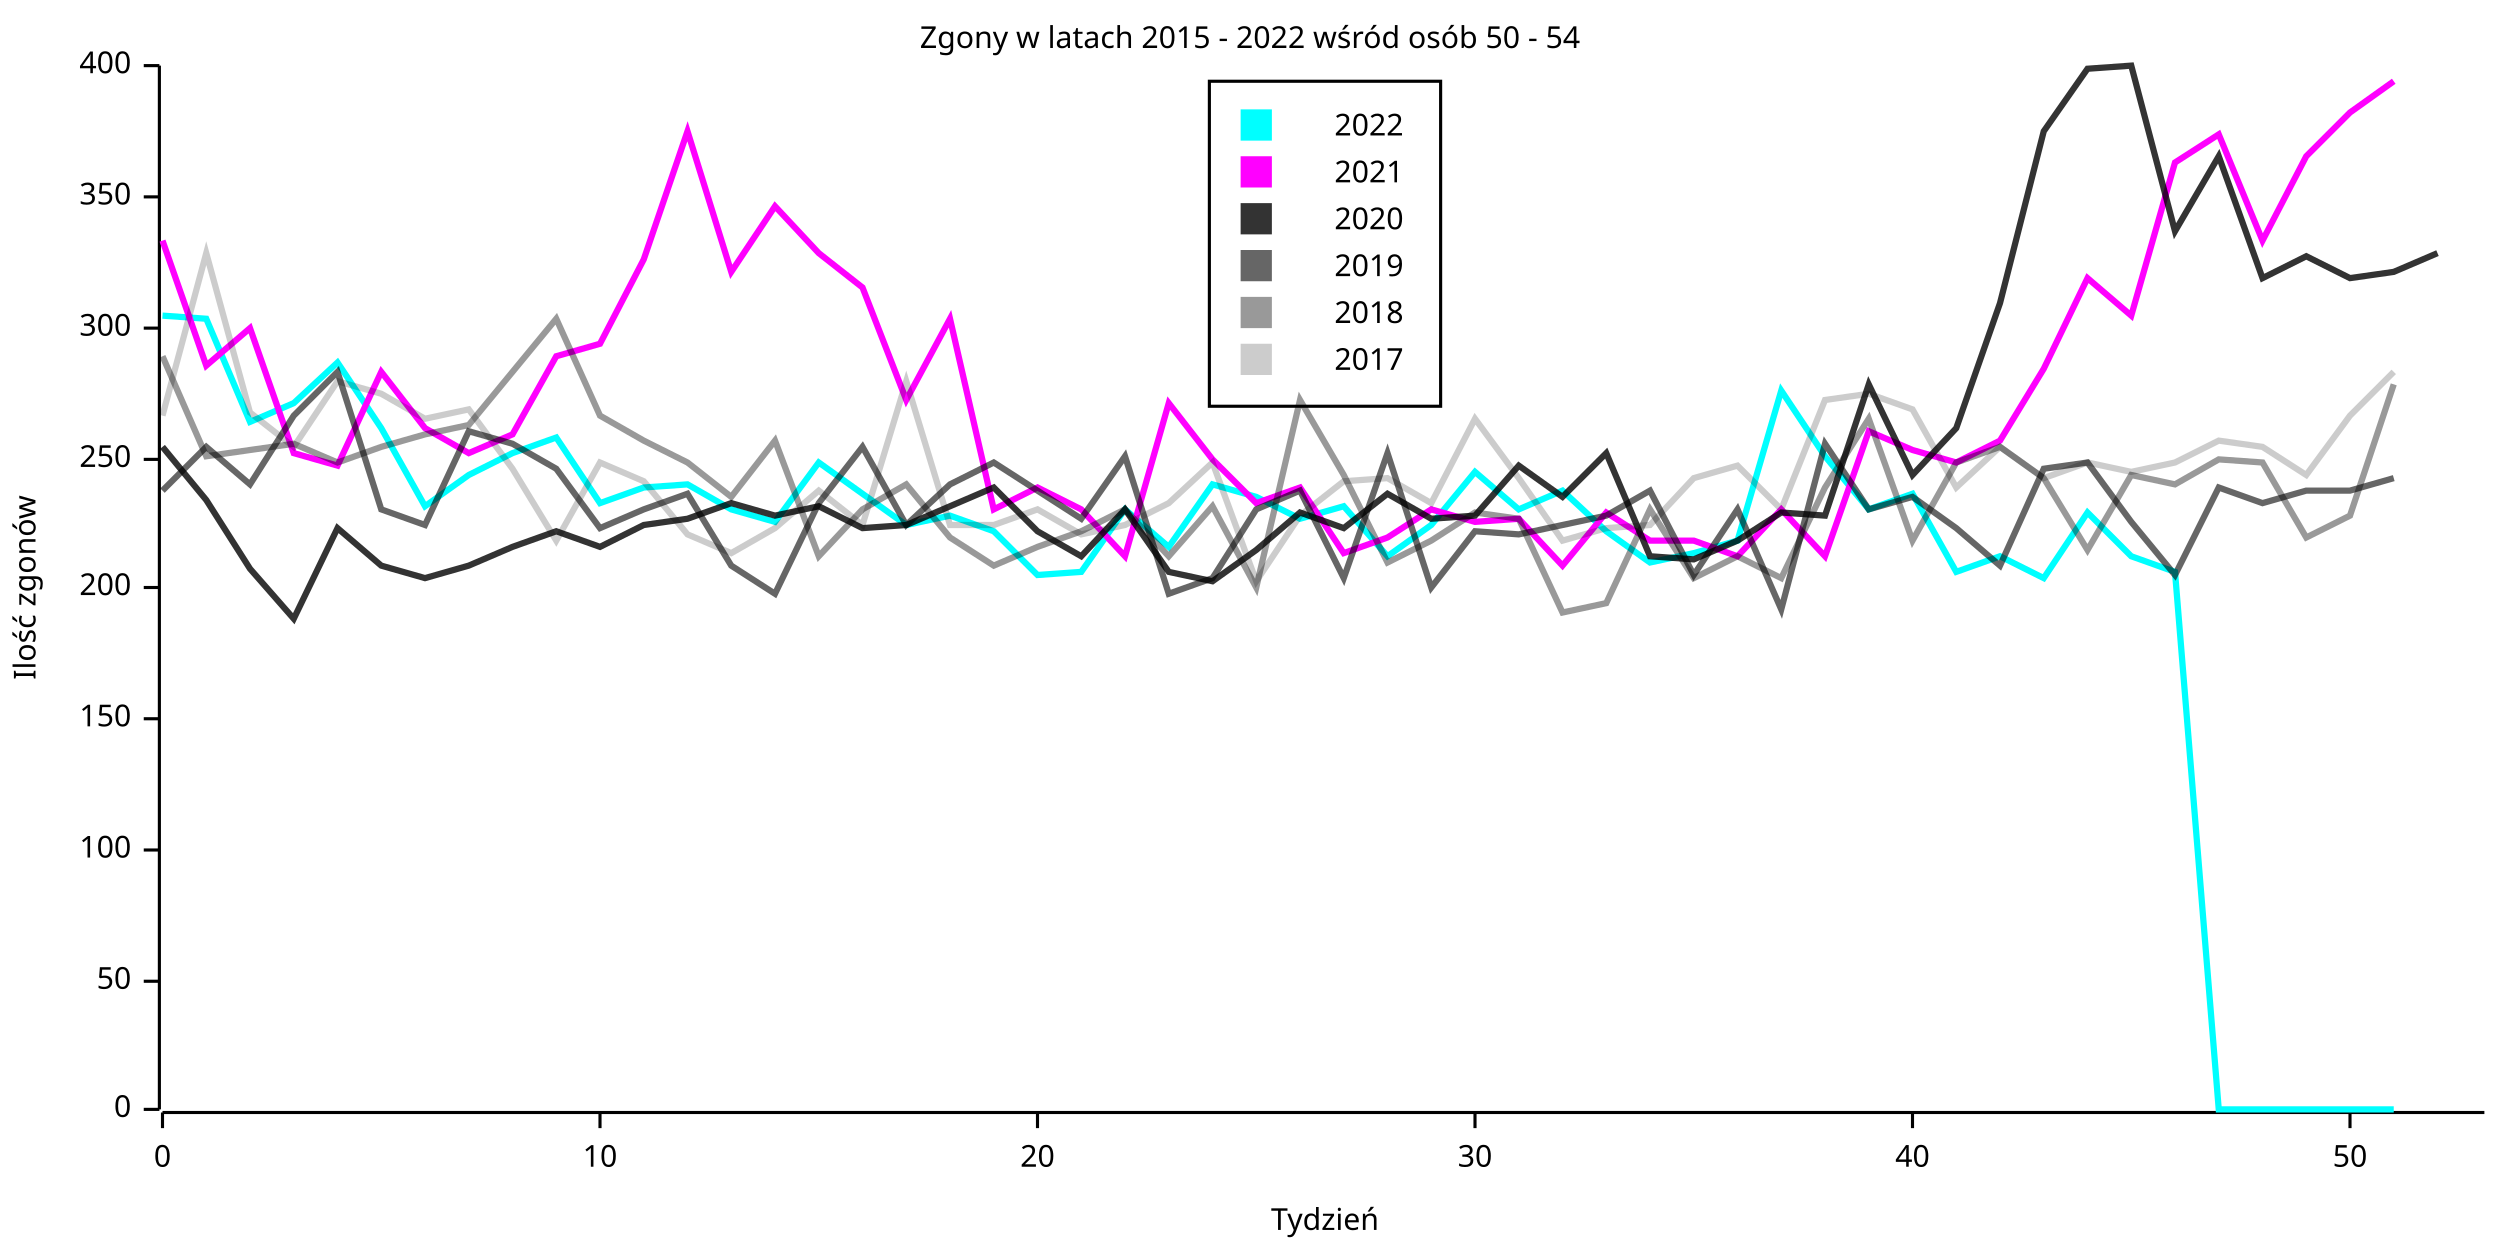
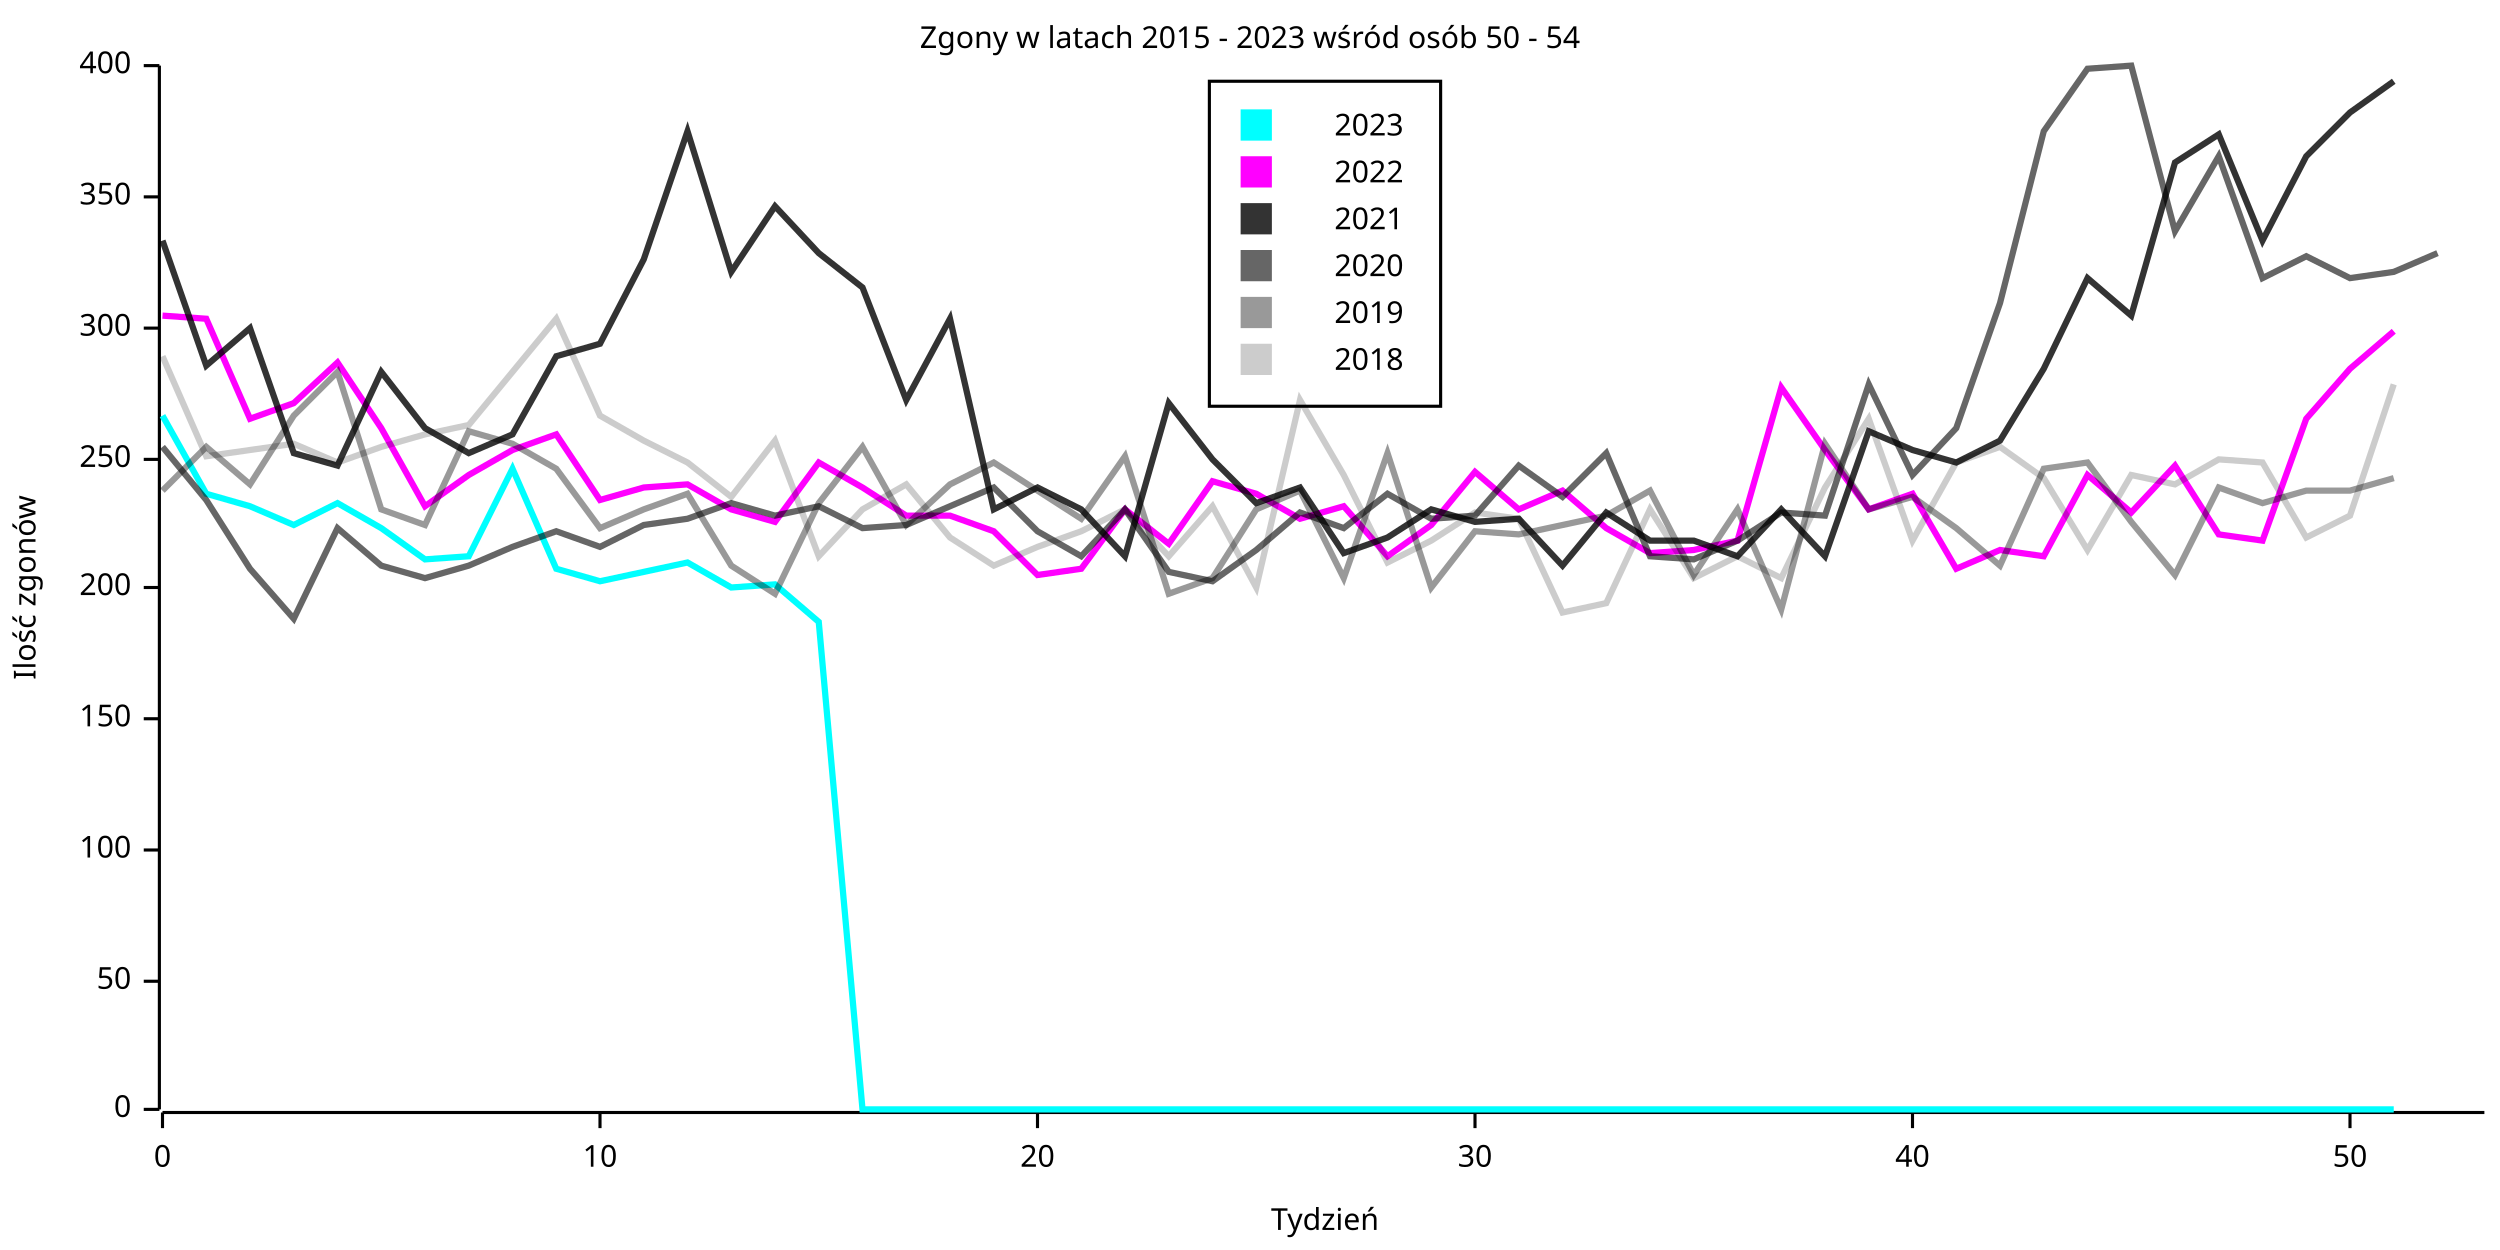
<svg xmlns="http://www.w3.org/2000/svg" width="800" height="400" viewBox="0 0 800 400">
  <rect x="0" y="0" width="800" height="400" opacity="1" fill="#FFFFFF" stroke="none" />
  <text x="400" y="8" dy="0.76em" text-anchor="middle" font-family="sans-serif" font-size="9.677" opacity="1" fill="#000000">
- Zgony w latach 2015 - 2022 wśród osób 50 - 54
+ Zgony w latach 2015 - 2023 wśród osób 50 - 54
</text>
  <text x="4" y="188" dy="0.76em" text-anchor="middle" font-family="sans-serif" font-size="9.677" opacity="1" fill="#000000" transform="rotate(270, 4, 188)">
Ilość zgonów
</text>
  <text x="424" y="396" dy="-0.5ex" text-anchor="middle" font-family="sans-serif" font-size="9.677" opacity="1" fill="#000000">
Tydzień
</text>
  <polyline fill="none" opacity="1" stroke="#000000" stroke-width="1" points="51,21 51,355 " />
  <text x="42" y="355" dy="0.5ex" text-anchor="end" font-family="sans-serif" font-size="9.677" opacity="1" fill="#000000">
0
</text>
  <polyline fill="none" opacity="1" stroke="#000000" stroke-width="1" points="46,355 51,355 " />
  <text x="42" y="314" dy="0.5ex" text-anchor="end" font-family="sans-serif" font-size="9.677" opacity="1" fill="#000000">
50
</text>
  <polyline fill="none" opacity="1" stroke="#000000" stroke-width="1" points="46,314 51,314 " />
  <text x="42" y="272" dy="0.5ex" text-anchor="end" font-family="sans-serif" font-size="9.677" opacity="1" fill="#000000">
100
</text>
  <polyline fill="none" opacity="1" stroke="#000000" stroke-width="1" points="46,272 51,272 " />
  <text x="42" y="230" dy="0.5ex" text-anchor="end" font-family="sans-serif" font-size="9.677" opacity="1" fill="#000000">
150
</text>
  <polyline fill="none" opacity="1" stroke="#000000" stroke-width="1" points="46,230 51,230 " />
  <text x="42" y="188" dy="0.5ex" text-anchor="end" font-family="sans-serif" font-size="9.677" opacity="1" fill="#000000">
200
</text>
  <polyline fill="none" opacity="1" stroke="#000000" stroke-width="1" points="46,188 51,188 " />
  <text x="42" y="147" dy="0.5ex" text-anchor="end" font-family="sans-serif" font-size="9.677" opacity="1" fill="#000000">
250
</text>
  <polyline fill="none" opacity="1" stroke="#000000" stroke-width="1" points="46,147 51,147 " />
  <text x="42" y="105" dy="0.5ex" text-anchor="end" font-family="sans-serif" font-size="9.677" opacity="1" fill="#000000">
300
</text>
  <polyline fill="none" opacity="1" stroke="#000000" stroke-width="1" points="46,105 51,105 " />
  <text x="42" y="63" dy="0.5ex" text-anchor="end" font-family="sans-serif" font-size="9.677" opacity="1" fill="#000000">
350
</text>
  <polyline fill="none" opacity="1" stroke="#000000" stroke-width="1" points="46,63 51,63 " />
  <text x="42" y="21" dy="0.5ex" text-anchor="end" font-family="sans-serif" font-size="9.677" opacity="1" fill="#000000">
400
</text>
  <polyline fill="none" opacity="1" stroke="#000000" stroke-width="1" points="46,21 51,21 " />
  <polyline fill="none" opacity="1" stroke="#000000" stroke-width="1" points="52,356 795,356 " />
  <text x="52" y="366" dy="0.76em" text-anchor="middle" font-family="sans-serif" font-size="9.677" opacity="1" fill="#000000">
0
</text>
  <polyline fill="none" opacity="1" stroke="#000000" stroke-width="1" points="52,356 52,361 " />
  <text x="192" y="366" dy="0.76em" text-anchor="middle" font-family="sans-serif" font-size="9.677" opacity="1" fill="#000000">
10
</text>
  <polyline fill="none" opacity="1" stroke="#000000" stroke-width="1" points="192,356 192,361 " />
  <text x="332" y="366" dy="0.76em" text-anchor="middle" font-family="sans-serif" font-size="9.677" opacity="1" fill="#000000">
20
</text>
  <polyline fill="none" opacity="1" stroke="#000000" stroke-width="1" points="332,356 332,361 " />
  <text x="472" y="366" dy="0.76em" text-anchor="middle" font-family="sans-serif" font-size="9.677" opacity="1" fill="#000000">
30
</text>
  <polyline fill="none" opacity="1" stroke="#000000" stroke-width="1" points="472,356 472,361 " />
  <text x="612" y="366" dy="0.76em" text-anchor="middle" font-family="sans-serif" font-size="9.677" opacity="1" fill="#000000">
40
</text>
  <polyline fill="none" opacity="1" stroke="#000000" stroke-width="1" points="612,356 612,361 " />
  <text x="752" y="366" dy="0.76em" text-anchor="middle" font-family="sans-serif" font-size="9.677" opacity="1" fill="#000000">
50
</text>
  <polyline fill="none" opacity="1" stroke="#000000" stroke-width="1" points="752,356 752,361 " />
-   <polyline fill="none" opacity="1" stroke="#00FFFF" stroke-width="2" points="52,101 66,102 80,135 94,129 108,116 122,137 136,162 150,152 164,145 178,140 192,161 206,156 220,155 234,163 248,167 262,148 276,158 290,168 304,165 318,170 332,184 346,183 360,163 374,175 388,155 402,159 416,166 430,162 444,178 458,168 472,151 486,163 500,157 514,170 528,180 542,177 556,173 570,125 584,146 598,163 612,158 626,183 640,178 654,185 668,164 682,178 696,183 710,355 724,355 738,355 752,355 766,355 " />
-   <polyline fill="none" opacity="1" stroke="#FF00FF" stroke-width="2" points="52,77 66,117 80,105 94,145 108,149 122,119 136,137 150,145 164,139 178,114 192,110 206,83 220,42 234,87 248,66 262,81 276,92 290,128 304,102 318,163 332,156 346,163 360,178 374,129 388,147 402,161 416,156 430,177 444,172 458,163 472,167 486,166 500,181 514,164 528,173 542,173 556,178 570,163 584,178 598,138 612,144 626,148 640,141 654,118 668,89 682,101 696,52 710,43 724,77 738,50 752,36 766,26 " />
-   <polyline fill="none" opacity="0.8" stroke="#000000" stroke-width="2" points="52,143 66,160 80,182 94,198 108,169 122,181 136,185 150,181 164,175 178,170 192,175 206,168 220,166 234,161 248,165 262,162 276,169 290,168 304,162 318,156 332,170 346,178 360,163 374,183 388,186 402,176 416,164 430,169 444,158 458,166 472,165 486,149 500,159 514,145 528,178 542,179 556,173 570,164 584,165 598,123 612,152 626,137 640,97 654,42 668,22 682,21 696,74 710,50 724,89 738,82 752,89 766,87 780,81 " />
-   <polyline fill="none" opacity="0.6" stroke="#000000" stroke-width="2" points="52,157 66,143 80,155 94,133 108,119 122,163 136,168 150,138 164,142 178,150 192,169 206,163 220,158 234,181 248,190 262,161 276,143 290,168 304,155 318,148 332,157 346,166 360,146 374,190 388,185 402,163 416,157 430,185 444,145 458,188 472,170 486,171 500,168 514,165 528,157 542,184 556,163 570,195 584,142 598,163 612,159 626,169 640,181 654,150 668,148 682,167 696,184 710,156 724,161 738,157 752,157 766,153 " />
-   <polyline fill="none" opacity="0.4" stroke="#000000" stroke-width="2" points="52,114 66,146 80,144 94,142 108,148 122,143 136,139 150,136 164,119 178,102 192,133 206,141 220,148 234,159 248,141 262,178 276,163 290,155 304,172 318,181 332,175 346,170 360,163 374,178 388,162 402,188 416,128 430,152 444,180 458,173 472,164 486,166 500,196 514,193 528,163 542,185 556,178 570,185 584,156 598,134 612,173 626,148 640,143 654,153 668,176 682,152 696,155 710,147 724,148 738,172 752,165 766,123 " />
-   <polyline fill="none" opacity="0.2" stroke="#000000" stroke-width="2" points="52,133 66,81 80,132 94,143 108,122 122,126 136,134 150,131 164,150 178,173 192,148 206,154 220,171 234,177 248,169 262,157 276,168 290,122 304,168 318,168 332,163 346,171 360,168 374,161 388,148 402,186 416,165 430,154 444,153 458,161 472,134 486,153 500,173 514,169 528,168 542,153 556,149 570,163 584,128 598,126 612,131 626,156 640,143 654,153 668,148 682,151 696,148 710,141 724,143 738,152 752,133 766,119 " />
+   <polyline fill="none" opacity="1" stroke="#00FFFF" stroke-width="2" points="52,133 66,158 80,162 94,168 108,161 122,169 136,179 150,178 164,150 178,182 192,186 206,183 220,180 234,188 248,187 262,199 276,355 290,355 304,355 318,355 332,355 346,355 360,355 374,355 388,355 402,355 416,355 430,355 444,355 458,355 472,355 486,355 500,355 514,355 528,355 542,355 556,355 570,355 584,355 598,355 612,355 626,355 640,355 654,355 668,355 682,355 696,355 710,355 724,355 738,355 752,355 766,355 " />
+   <polyline fill="none" opacity="1" stroke="#FF00FF" stroke-width="2" points="52,101 66,102 80,134 94,129 108,116 122,137 136,162 150,152 164,144 178,139 192,160 206,156 220,155 234,163 248,167 262,148 276,156 290,165 304,165 318,170 332,184 346,182 360,163 374,174 388,154 402,158 416,166 430,162 444,178 458,168 472,151 486,163 500,157 514,169 528,177 542,176 556,173 570,124 584,144 598,163 612,158 626,182 640,176 654,178 668,152 682,164 696,149 710,171 724,173 738,134 752,118 766,106 " />
+   <polyline fill="none" opacity="0.8" stroke="#000000" stroke-width="2" points="52,77 66,117 80,105 94,145 108,149 122,119 136,137 150,145 164,139 178,114 192,110 206,83 220,42 234,87 248,66 262,81 276,92 290,128 304,102 318,163 332,156 346,163 360,178 374,129 388,147 402,161 416,156 430,177 444,172 458,163 472,167 486,166 500,181 514,164 528,173 542,173 556,178 570,163 584,178 598,138 612,144 626,148 640,141 654,118 668,89 682,101 696,52 710,43 724,77 738,50 752,36 766,26 " />
+   <polyline fill="none" opacity="0.6" stroke="#000000" stroke-width="2" points="52,143 66,160 80,182 94,198 108,169 122,181 136,185 150,181 164,175 178,170 192,175 206,168 220,166 234,161 248,165 262,162 276,169 290,168 304,162 318,156 332,170 346,178 360,163 374,183 388,186 402,176 416,164 430,169 444,158 458,166 472,165 486,149 500,159 514,145 528,178 542,179 556,173 570,164 584,165 598,123 612,152 626,137 640,97 654,42 668,22 682,21 696,74 710,50 724,89 738,82 752,89 766,87 780,81 " />
+   <polyline fill="none" opacity="0.4" stroke="#000000" stroke-width="2" points="52,157 66,143 80,155 94,133 108,119 122,163 136,168 150,138 164,142 178,150 192,169 206,163 220,158 234,181 248,190 262,161 276,143 290,168 304,155 318,148 332,157 346,166 360,146 374,190 388,185 402,163 416,157 430,185 444,145 458,188 472,170 486,171 500,168 514,165 528,157 542,184 556,163 570,195 584,142 598,163 612,159 626,169 640,181 654,150 668,148 682,167 696,184 710,156 724,161 738,157 752,157 766,153 " />
+   <polyline fill="none" opacity="0.2" stroke="#000000" stroke-width="2" points="52,114 66,146 80,144 94,142 108,148 122,143 136,139 150,136 164,119 178,102 192,133 206,141 220,148 234,159 248,141 262,178 276,163 290,155 304,172 318,181 332,175 346,170 360,163 374,178 388,162 402,188 416,128 430,152 444,180 458,173 472,164 486,166 500,196 514,193 528,163 542,185 556,178 570,185 584,156 598,134 612,173 626,148 640,143 654,153 668,176 682,152 696,155 710,147 724,148 738,172 752,165 766,123 " />
  <rect x="387" y="26" width="74" height="104" opacity="1" fill="none" stroke="#000000" />
  <text x="427" y="36" dy="0.76em" text-anchor="start" font-family="sans-serif" font-size="9.677" opacity="1" fill="#000000">
+ 2023
+ </text>
+   <text x="427" y="51" dy="0.76em" text-anchor="start" font-family="sans-serif" font-size="9.677" opacity="1" fill="#000000">
2022
</text>
-   <text x="427" y="51" dy="0.76em" text-anchor="start" font-family="sans-serif" font-size="9.677" opacity="1" fill="#000000">
+   <text x="427" y="66" dy="0.76em" text-anchor="start" font-family="sans-serif" font-size="9.677" opacity="1" fill="#000000">
2021
</text>
-   <text x="427" y="66" dy="0.76em" text-anchor="start" font-family="sans-serif" font-size="9.677" opacity="1" fill="#000000">
+   <text x="427" y="81" dy="0.76em" text-anchor="start" font-family="sans-serif" font-size="9.677" opacity="1" fill="#000000">
2020
</text>
-   <text x="427" y="81" dy="0.76em" text-anchor="start" font-family="sans-serif" font-size="9.677" opacity="1" fill="#000000">
+   <text x="427" y="96" dy="0.76em" text-anchor="start" font-family="sans-serif" font-size="9.677" opacity="1" fill="#000000">
2019
</text>
-   <text x="427" y="96" dy="0.76em" text-anchor="start" font-family="sans-serif" font-size="9.677" opacity="1" fill="#000000">
+   <text x="427" y="111" dy="0.76em" text-anchor="start" font-family="sans-serif" font-size="9.677" opacity="1" fill="#000000">
2018
- </text>
-   <text x="427" y="111" dy="0.76em" text-anchor="start" font-family="sans-serif" font-size="9.677" opacity="1" fill="#000000">
- 2017
</text>
  <rect x="397" y="35" width="10" height="10" opacity="1" fill="#00FFFF" stroke="none" />
  <rect x="397" y="50" width="10" height="10" opacity="1" fill="#FF00FF" stroke="none" />
  <rect x="397" y="65" width="10" height="10" opacity="0.8" fill="#000000" stroke="none" />
  <rect x="397" y="80" width="10" height="10" opacity="0.6" fill="#000000" stroke="none" />
  <rect x="397" y="95" width="10" height="10" opacity="0.4" fill="#000000" stroke="none" />
  <rect x="397" y="110" width="10" height="10" opacity="0.2" fill="#000000" stroke="none" />
</svg>
